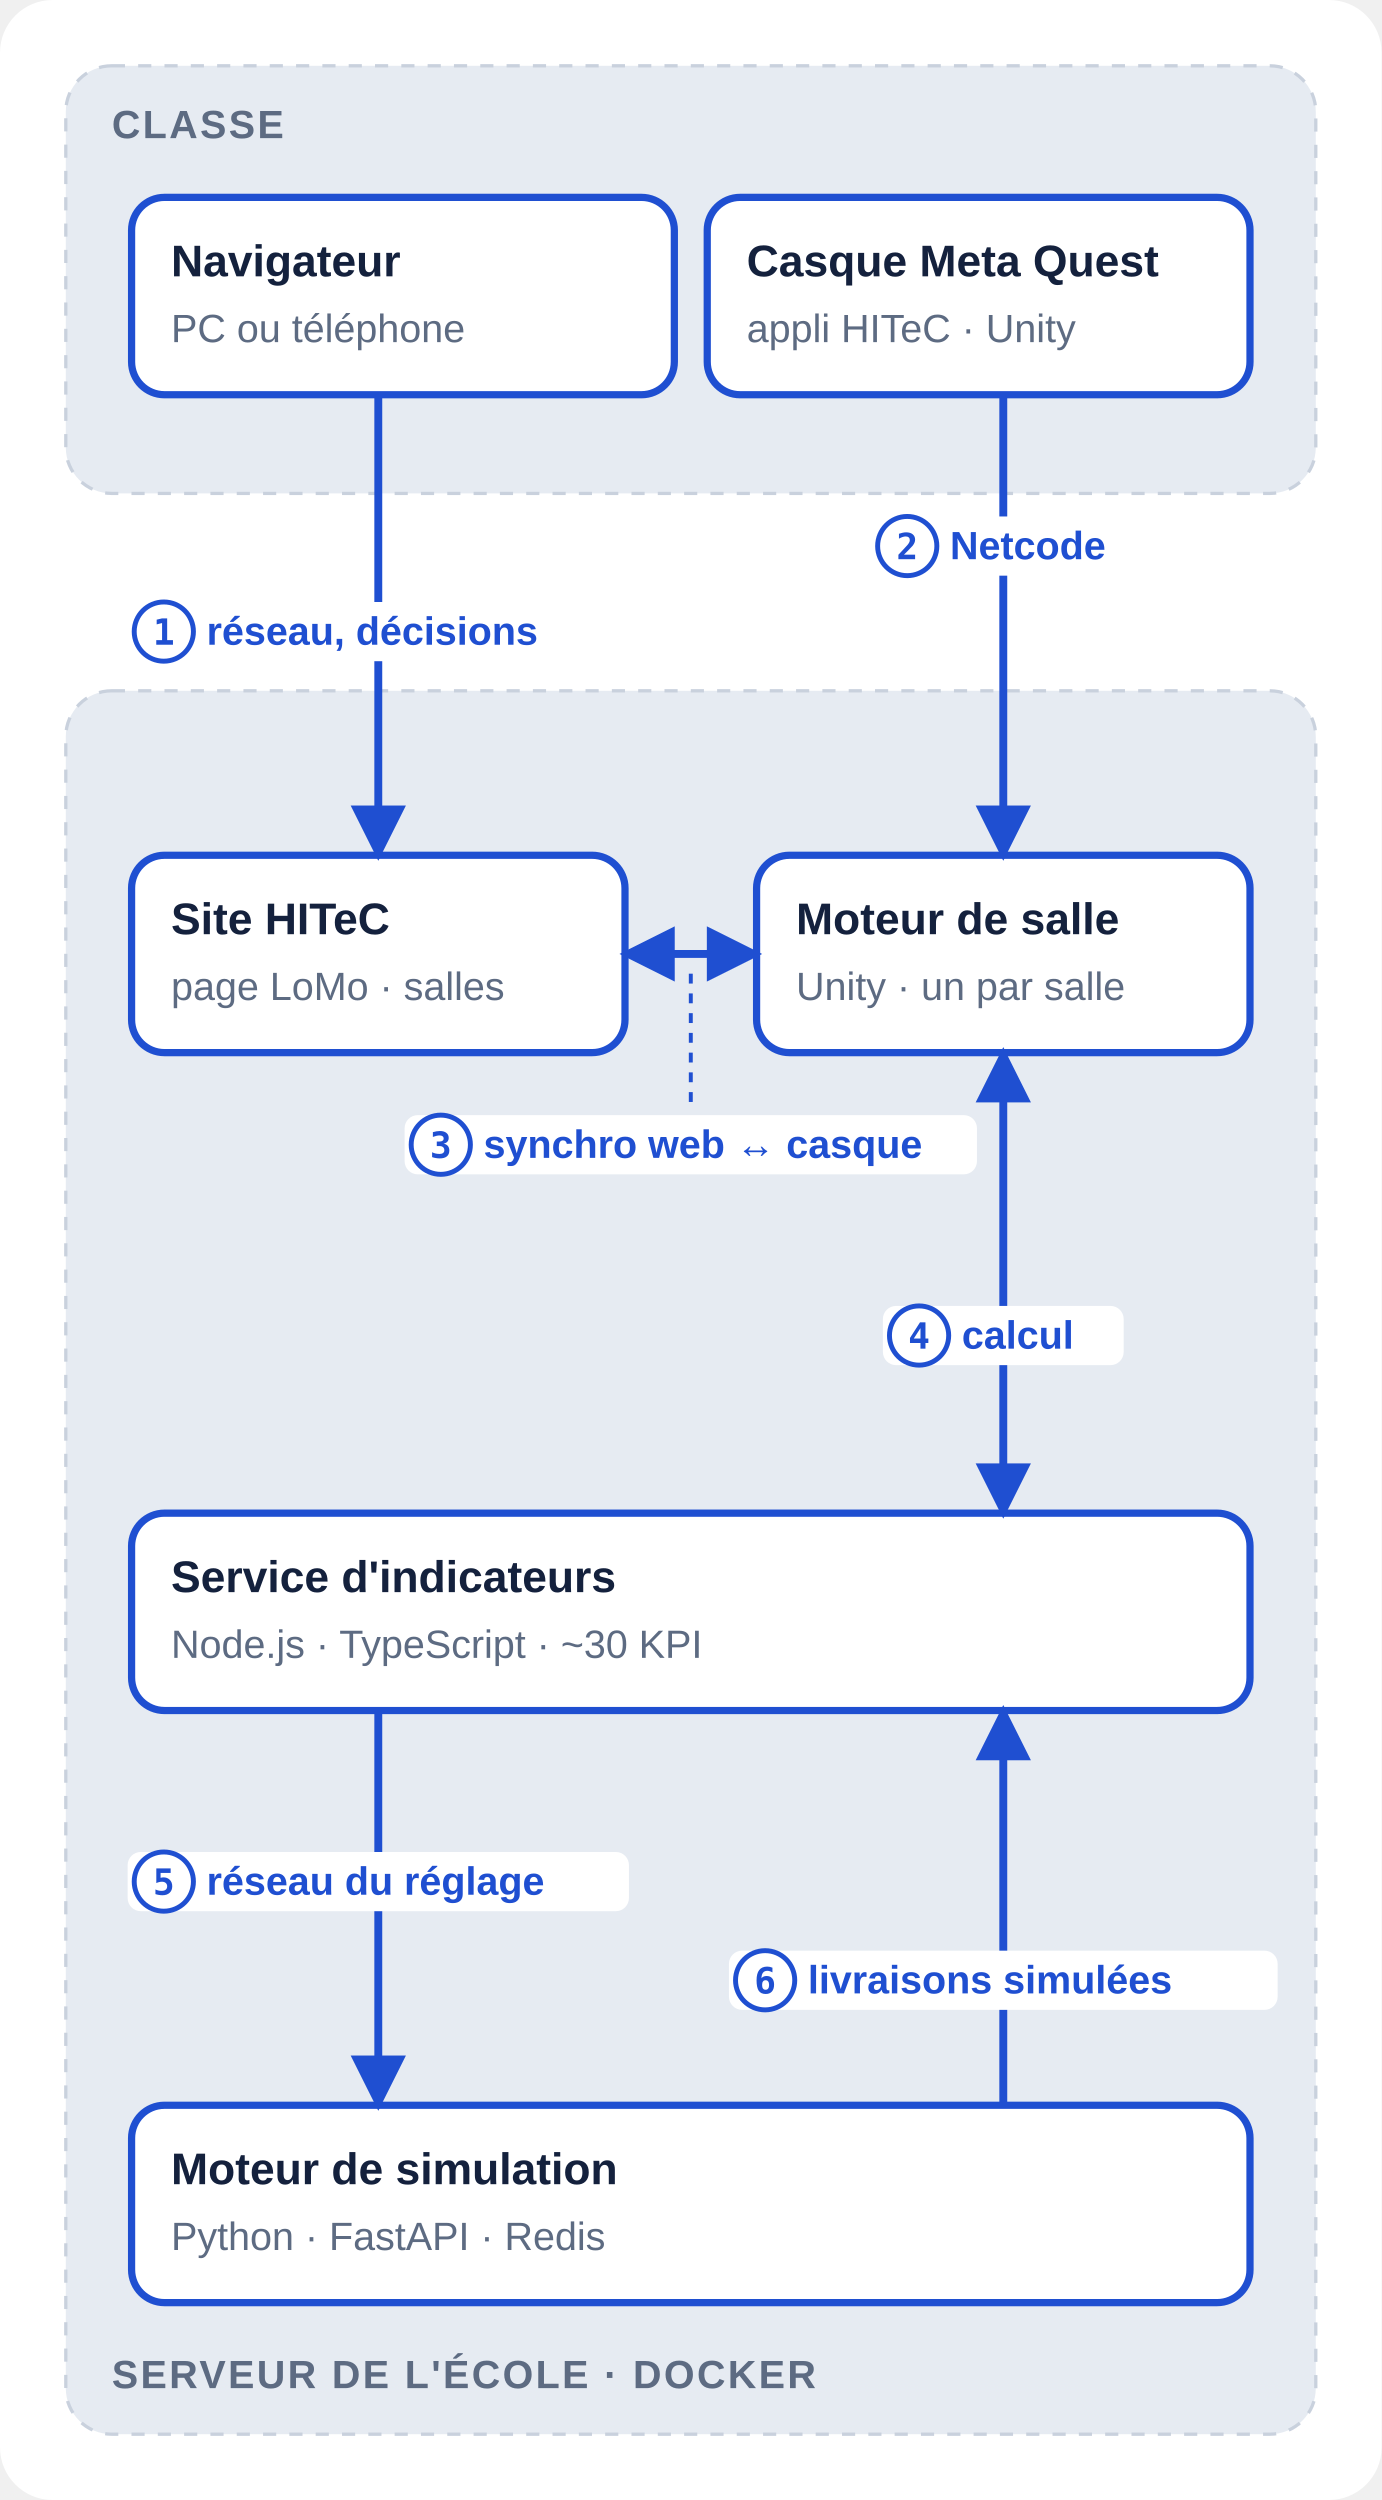
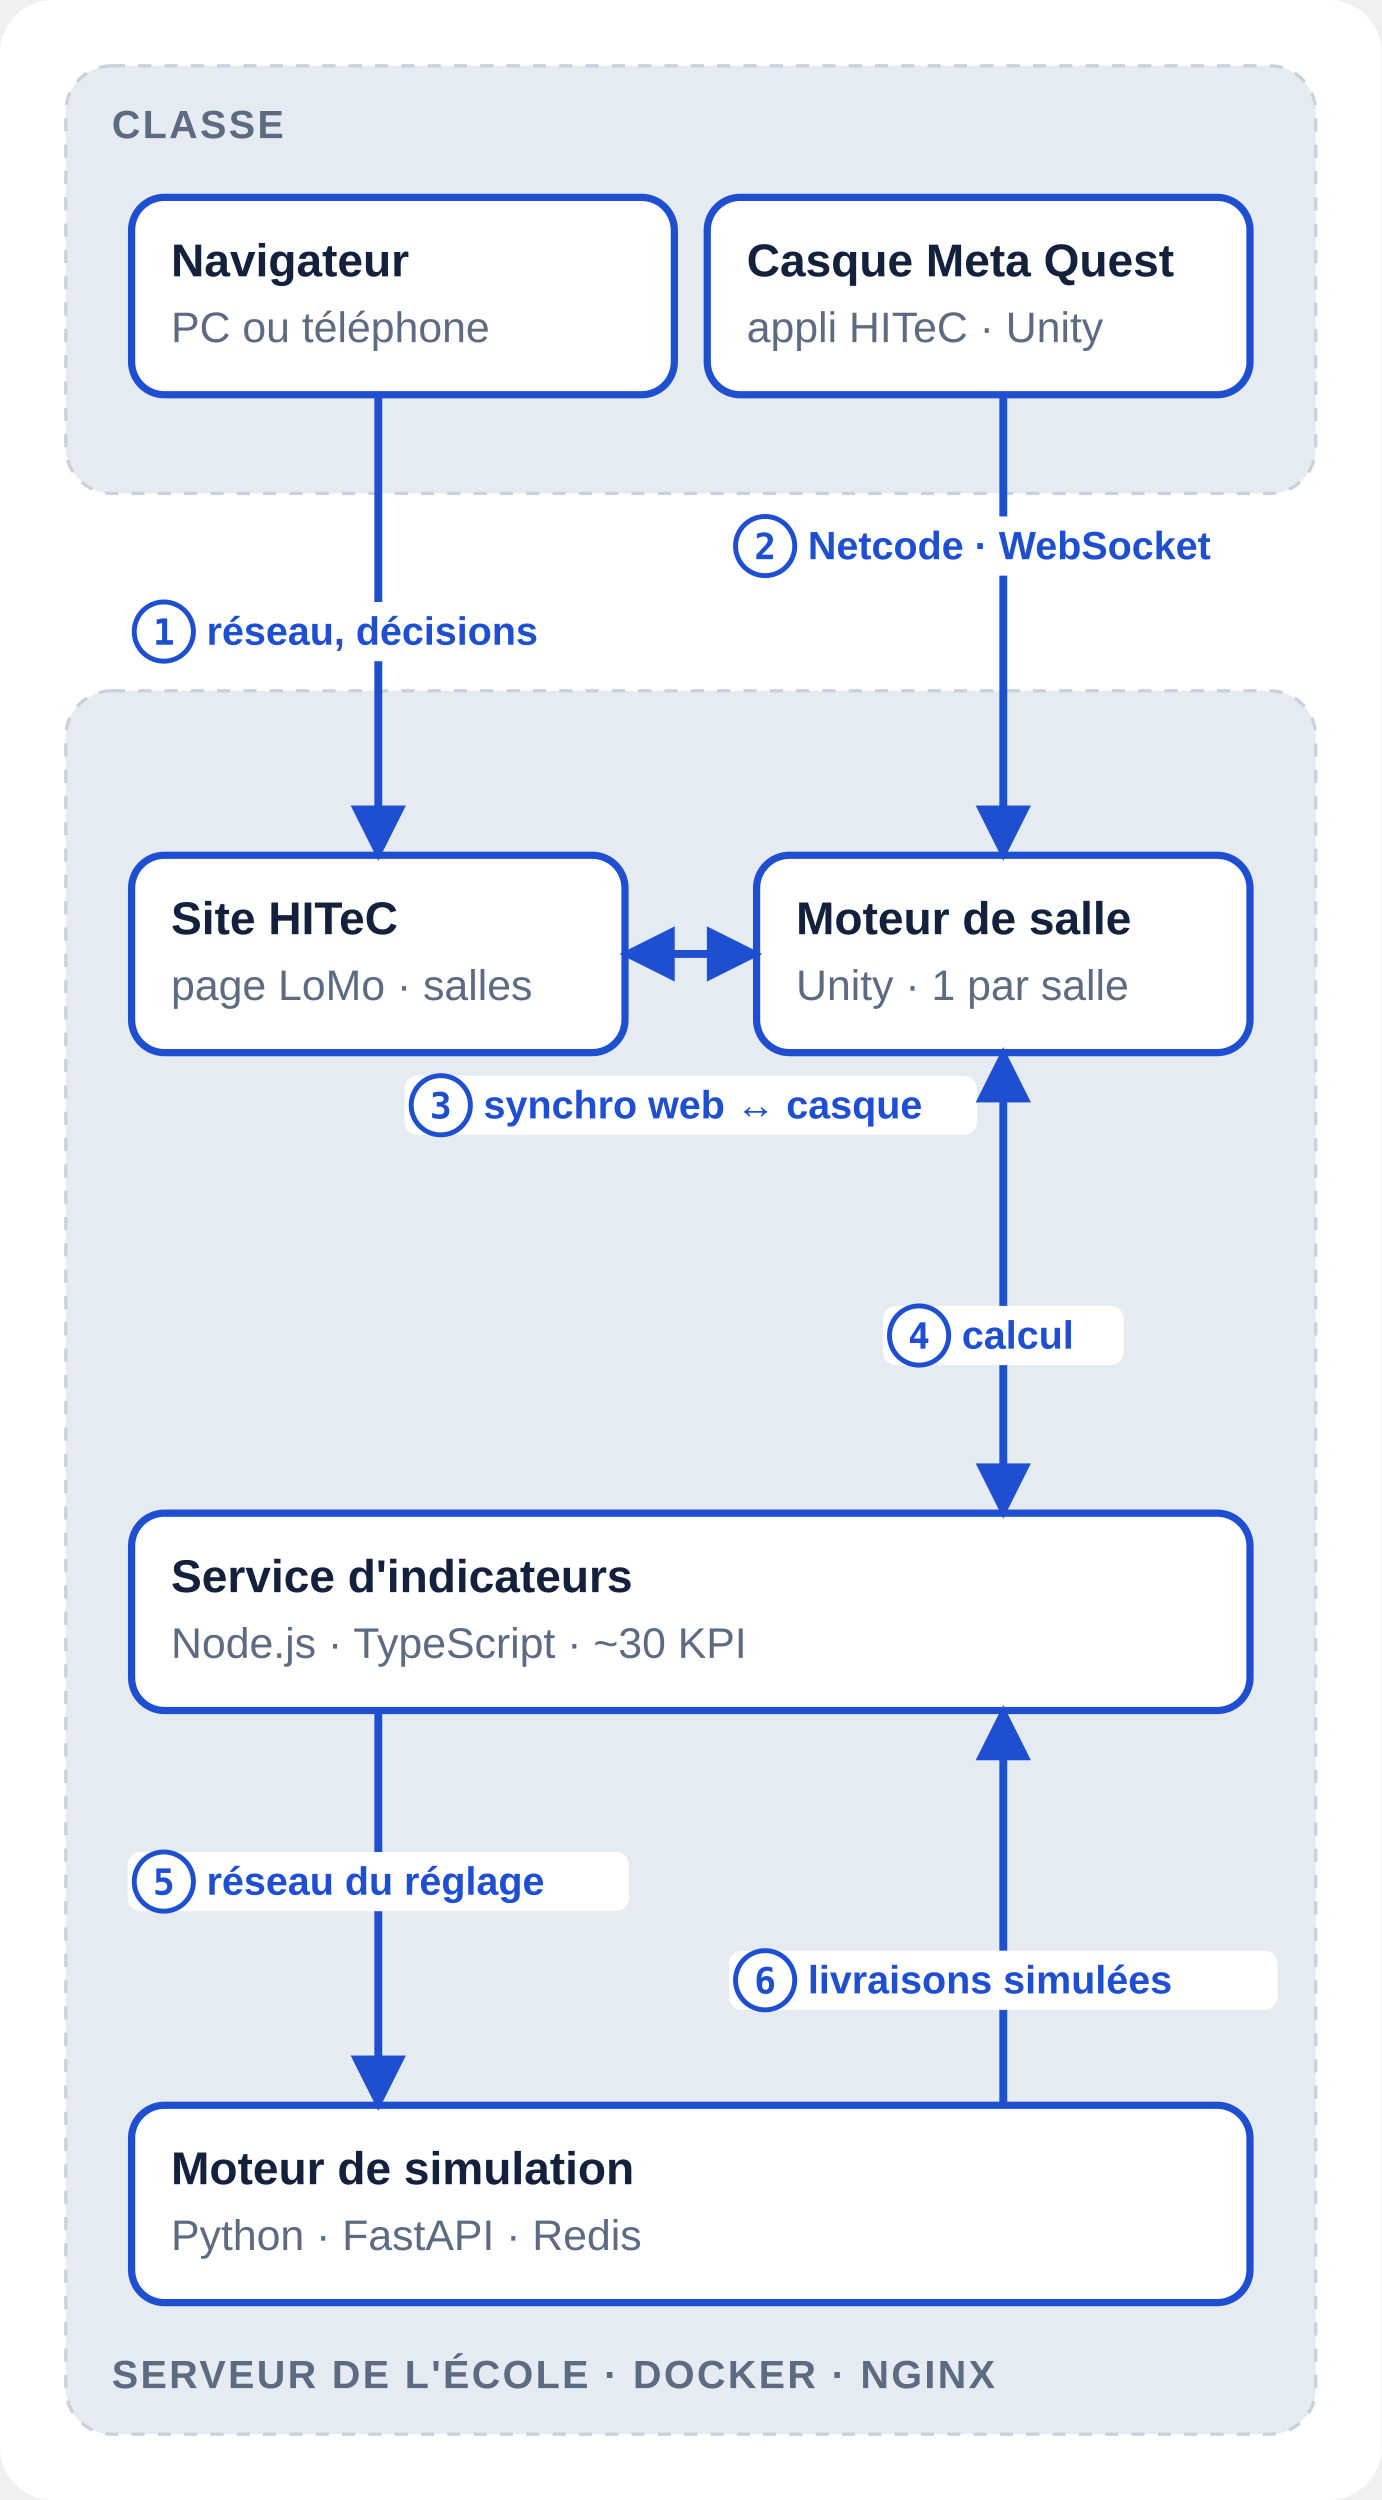
<svg xmlns="http://www.w3.org/2000/svg" viewBox="0 0 420 760" width="420" height="760" font-family="IBM Plex Sans, Segoe UI, Helvetica Neue, Arial, sans-serif" role="img" aria-label="Architecture de LoMo">
  <defs>
    <marker id="a" viewBox="0 0 10 10" refX="9" refY="5" markerWidth="7" markerHeight="7" orient="auto-start-reverse">
      <path d="M0 0L10 5L0 10z" fill="#1f4fd1" />
    </marker>
  </defs>
  <rect width="420" height="760" rx="16" fill="#ffffff" />
  <rect x="20" y="20" width="380" height="130" rx="14" fill="#e6ebf2" stroke="#c9d1dd" stroke-dasharray="4 4" />
  <text x="34" y="42" fill="#5d6b82" font-size="12" font-weight="600" letter-spacing=".72">CLASSE</text>
  <rect x="20" y="210" width="380" height="530" rx="14" fill="#e6ebf2" stroke="#c9d1dd" stroke-dasharray="4 4" />
-   <text x="34" y="726" fill="#5d6b82" font-size="12" font-weight="600" letter-spacing=".72">SERVEUR DE L'ÉCOLE · DOCKER</text>
+   <text x="34" y="726" fill="#5d6b82" font-size="12" font-weight="600" letter-spacing=".72">SERVEUR DE L'ÉCOLE · DOCKER · NGINX</text>
  <rect x="40" y="60" width="165" height="60" rx="10" fill="#fff" stroke="#1f4fd1" stroke-width="2.2" />
-   <text x="52" y="84" fill="#14213d" font-size="13.5" font-weight="600">Navigateur</text>
-   <text x="52" y="104" fill="#5d6b82" font-size="12">PC ou téléphone</text>
+   <text x="52" y="84" fill="#14213d" font-size="14" font-weight="600">Navigateur</text>
+   <text x="52" y="104" fill="#5d6b82" font-size="13">PC ou téléphone</text>
  <rect x="215" y="60" width="165" height="60" rx="10" fill="#fff" stroke="#1f4fd1" stroke-width="2.2" />
-   <text x="227" y="84" fill="#14213d" font-size="13.5" font-weight="600">Casque Meta Quest</text>
-   <text x="227" y="104" fill="#5d6b82" font-size="12">appli HITeC · Unity</text>
+   <text x="227" y="84" fill="#14213d" font-size="14" font-weight="600">Casque Meta Quest</text>
+   <text x="227" y="104" fill="#5d6b82" font-size="13">appli HITeC · Unity</text>
  <rect x="40" y="260" width="150" height="60" rx="10" fill="#fff" stroke="#1f4fd1" stroke-width="2.2" />
-   <text x="52" y="284" fill="#14213d" font-size="13.5" font-weight="600">Site HITeC</text>
-   <text x="52" y="304" fill="#5d6b82" font-size="12">page LoMo · salles</text>
+   <text x="52" y="284" fill="#14213d" font-size="14" font-weight="600">Site HITeC</text>
+   <text x="52" y="304" fill="#5d6b82" font-size="13">page LoMo · salles</text>
  <rect x="230" y="260" width="150" height="60" rx="10" fill="#fff" stroke="#1f4fd1" stroke-width="2.2" />
-   <text x="242" y="284" fill="#14213d" font-size="13.5" font-weight="600">Moteur de salle</text>
-   <text x="242" y="304" fill="#5d6b82" font-size="12">Unity · un par salle</text>
+   <text x="242" y="284" fill="#14213d" font-size="14" font-weight="600">Moteur de salle</text>
+   <text x="242" y="304" fill="#5d6b82" font-size="13">Unity · 1 par salle</text>
  <rect x="40" y="460" width="340" height="60" rx="10" fill="#fff" stroke="#1f4fd1" stroke-width="2.2" />
-   <text x="52" y="484" fill="#14213d" font-size="13.5" font-weight="600">Service d'indicateurs</text>
-   <text x="52" y="504" fill="#5d6b82" font-size="12">Node.js · TypeScript · ~30 KPI</text>
+   <text x="52" y="484" fill="#14213d" font-size="14" font-weight="600">Service d'indicateurs</text>
+   <text x="52" y="504" fill="#5d6b82" font-size="13">Node.js · TypeScript · ~30 KPI</text>
  <rect x="40" y="640" width="340" height="60" rx="10" fill="#fff" stroke="#1f4fd1" stroke-width="2.2" />
-   <text x="52" y="664" fill="#14213d" font-size="13.5" font-weight="600">Moteur de simulation</text>
-   <text x="52" y="684" fill="#5d6b82" font-size="12">Python · FastAPI · Redis</text>
+   <text x="52" y="664" fill="#14213d" font-size="14" font-weight="600">Moteur de simulation</text>
+   <text x="52" y="684" fill="#5d6b82" font-size="13">Python · FastAPI · Redis</text>
  <path d="M115 120L115 260" fill="none" stroke="#1f4fd1" stroke-width="2.4" marker-end="url(#a)" />
  <rect x="38.8" y="183" width="152.4" height="18" rx="4" fill="#fff" />
  <circle cx="49.8" cy="192" r="9" fill="#fff" stroke="#1f4fd1" stroke-width="1.5" />
  <text x="49.8" y="196" text-anchor="middle" fill="#1f4fd1" font-size="11" font-weight="700" font-family="IBM Plex Mono, Consolas, monospace">1</text>
  <text x="62.8" y="196" fill="#1f4fd1" font-size="12" font-weight="600">réseau, décisions</text>
  <path d="M305 120L305 260" fill="none" stroke="#1f4fd1" stroke-width="2.4" marker-end="url(#a)" />
-   <rect x="264.8" y="157" width="80.4" height="18" rx="4" fill="#fff" />
-   <circle cx="275.8" cy="166" r="9" fill="#fff" stroke="#1f4fd1" stroke-width="1.5" />
-   <text x="275.8" y="170" text-anchor="middle" fill="#1f4fd1" font-size="11" font-weight="700" font-family="IBM Plex Mono, Consolas, monospace">2</text>
-   <text x="288.8" y="170" fill="#1f4fd1" font-size="12" font-weight="600">Netcode</text>
+   <rect x="221.6" y="157" width="166.8" height="18" rx="4" fill="#fff" />
+   <circle cx="232.6" cy="166" r="9" fill="#fff" stroke="#1f4fd1" stroke-width="1.5" />
+   <text x="232.6" y="170" text-anchor="middle" fill="#1f4fd1" font-size="11" font-weight="700" font-family="IBM Plex Mono, Consolas, monospace">2</text>
+   <text x="245.6" y="170" fill="#1f4fd1" font-size="12" font-weight="600">Netcode · WebSocket</text>
  <path d="M190 290L230 290" fill="none" stroke="#1f4fd1" stroke-width="2.4" marker-end="url(#a)" marker-start="url(#a)" />
-   <rect x="123.0" y="339" width="174.0" height="18" rx="4" fill="#fff" />
-   <circle cx="134.0" cy="348" r="9" fill="#fff" stroke="#1f4fd1" stroke-width="1.5" />
-   <text x="134.0" y="352" text-anchor="middle" fill="#1f4fd1" font-size="11" font-weight="700" font-family="IBM Plex Mono, Consolas, monospace">3</text>
-   <text x="147.0" y="352" fill="#1f4fd1" font-size="12" font-weight="600">synchro web ↔ casque</text>
-   <path d="M210 296L210 336" fill="none" stroke="#1f4fd1" stroke-width="1.2" stroke-dasharray="3 3" />
+   <rect x="123.0" y="327" width="174.0" height="18" rx="4" fill="#fff" />
+   <circle cx="134.0" cy="336" r="9" fill="#fff" stroke="#1f4fd1" stroke-width="1.5" />
+   <text x="134.0" y="340" text-anchor="middle" fill="#1f4fd1" font-size="11" font-weight="700" font-family="IBM Plex Mono, Consolas, monospace">3</text>
+   <text x="147.0" y="340" fill="#1f4fd1" font-size="12" font-weight="600">synchro web ↔ casque</text>
  <path d="M305 320L305 460" fill="none" stroke="#1f4fd1" stroke-width="2.4" marker-end="url(#a)" marker-start="url(#a)" />
  <rect x="268.4" y="397" width="73.2" height="18" rx="4" fill="#fff" />
  <circle cx="279.4" cy="406" r="9" fill="#fff" stroke="#1f4fd1" stroke-width="1.5" />
  <text x="279.4" y="410" text-anchor="middle" fill="#1f4fd1" font-size="11" font-weight="700" font-family="IBM Plex Mono, Consolas, monospace">4</text>
  <text x="292.4" y="410" fill="#1f4fd1" font-size="12" font-weight="600">calcul</text>
  <path d="M115 520L115 640" fill="none" stroke="#1f4fd1" stroke-width="2.4" marker-end="url(#a)" />
  <rect x="38.8" y="563" width="152.4" height="18" rx="4" fill="#fff" />
  <circle cx="49.8" cy="572" r="9" fill="#fff" stroke="#1f4fd1" stroke-width="1.5" />
  <text x="49.8" y="576" text-anchor="middle" fill="#1f4fd1" font-size="11" font-weight="700" font-family="IBM Plex Mono, Consolas, monospace">5</text>
  <text x="62.8" y="576" fill="#1f4fd1" font-size="12" font-weight="600">réseau du réglage</text>
  <path d="M305 640L305 520" fill="none" stroke="#1f4fd1" stroke-width="2.4" marker-end="url(#a)" />
  <rect x="221.6" y="593" width="166.8" height="18" rx="4" fill="#fff" />
  <circle cx="232.6" cy="602" r="9" fill="#fff" stroke="#1f4fd1" stroke-width="1.5" />
  <text x="232.6" y="606" text-anchor="middle" fill="#1f4fd1" font-size="11" font-weight="700" font-family="IBM Plex Mono, Consolas, monospace">6</text>
  <text x="245.6" y="606" fill="#1f4fd1" font-size="12" font-weight="600">livraisons simulées</text>
</svg>
